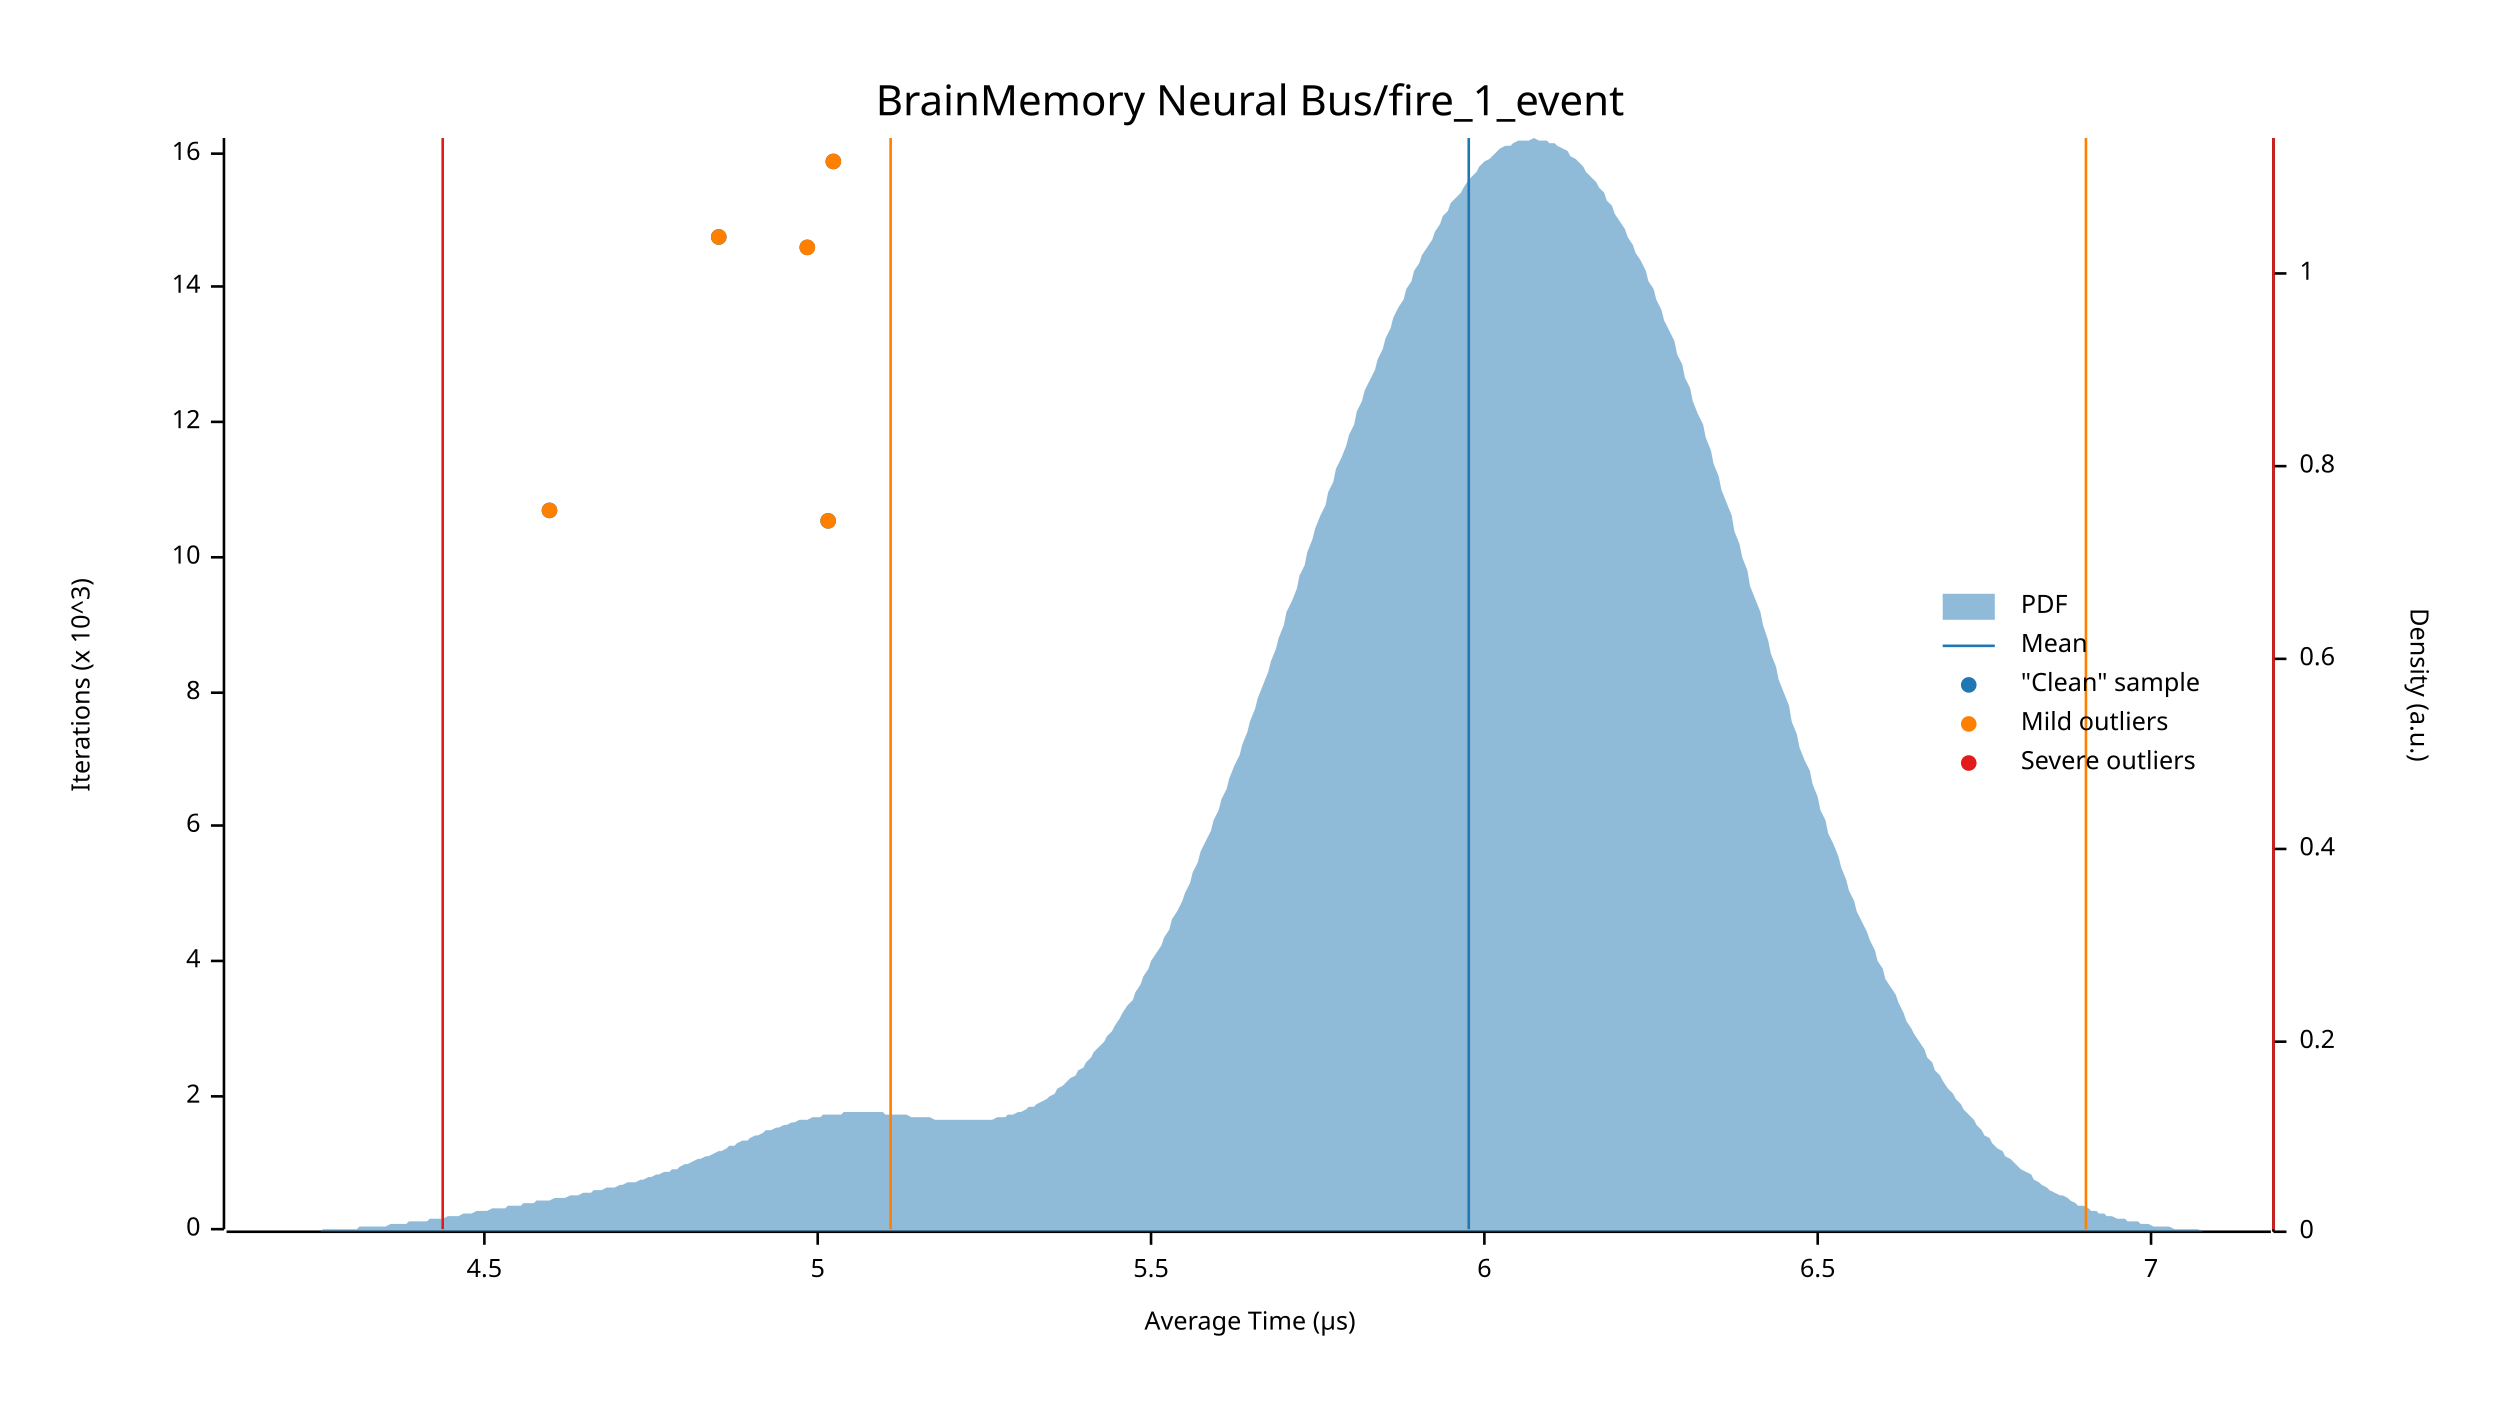
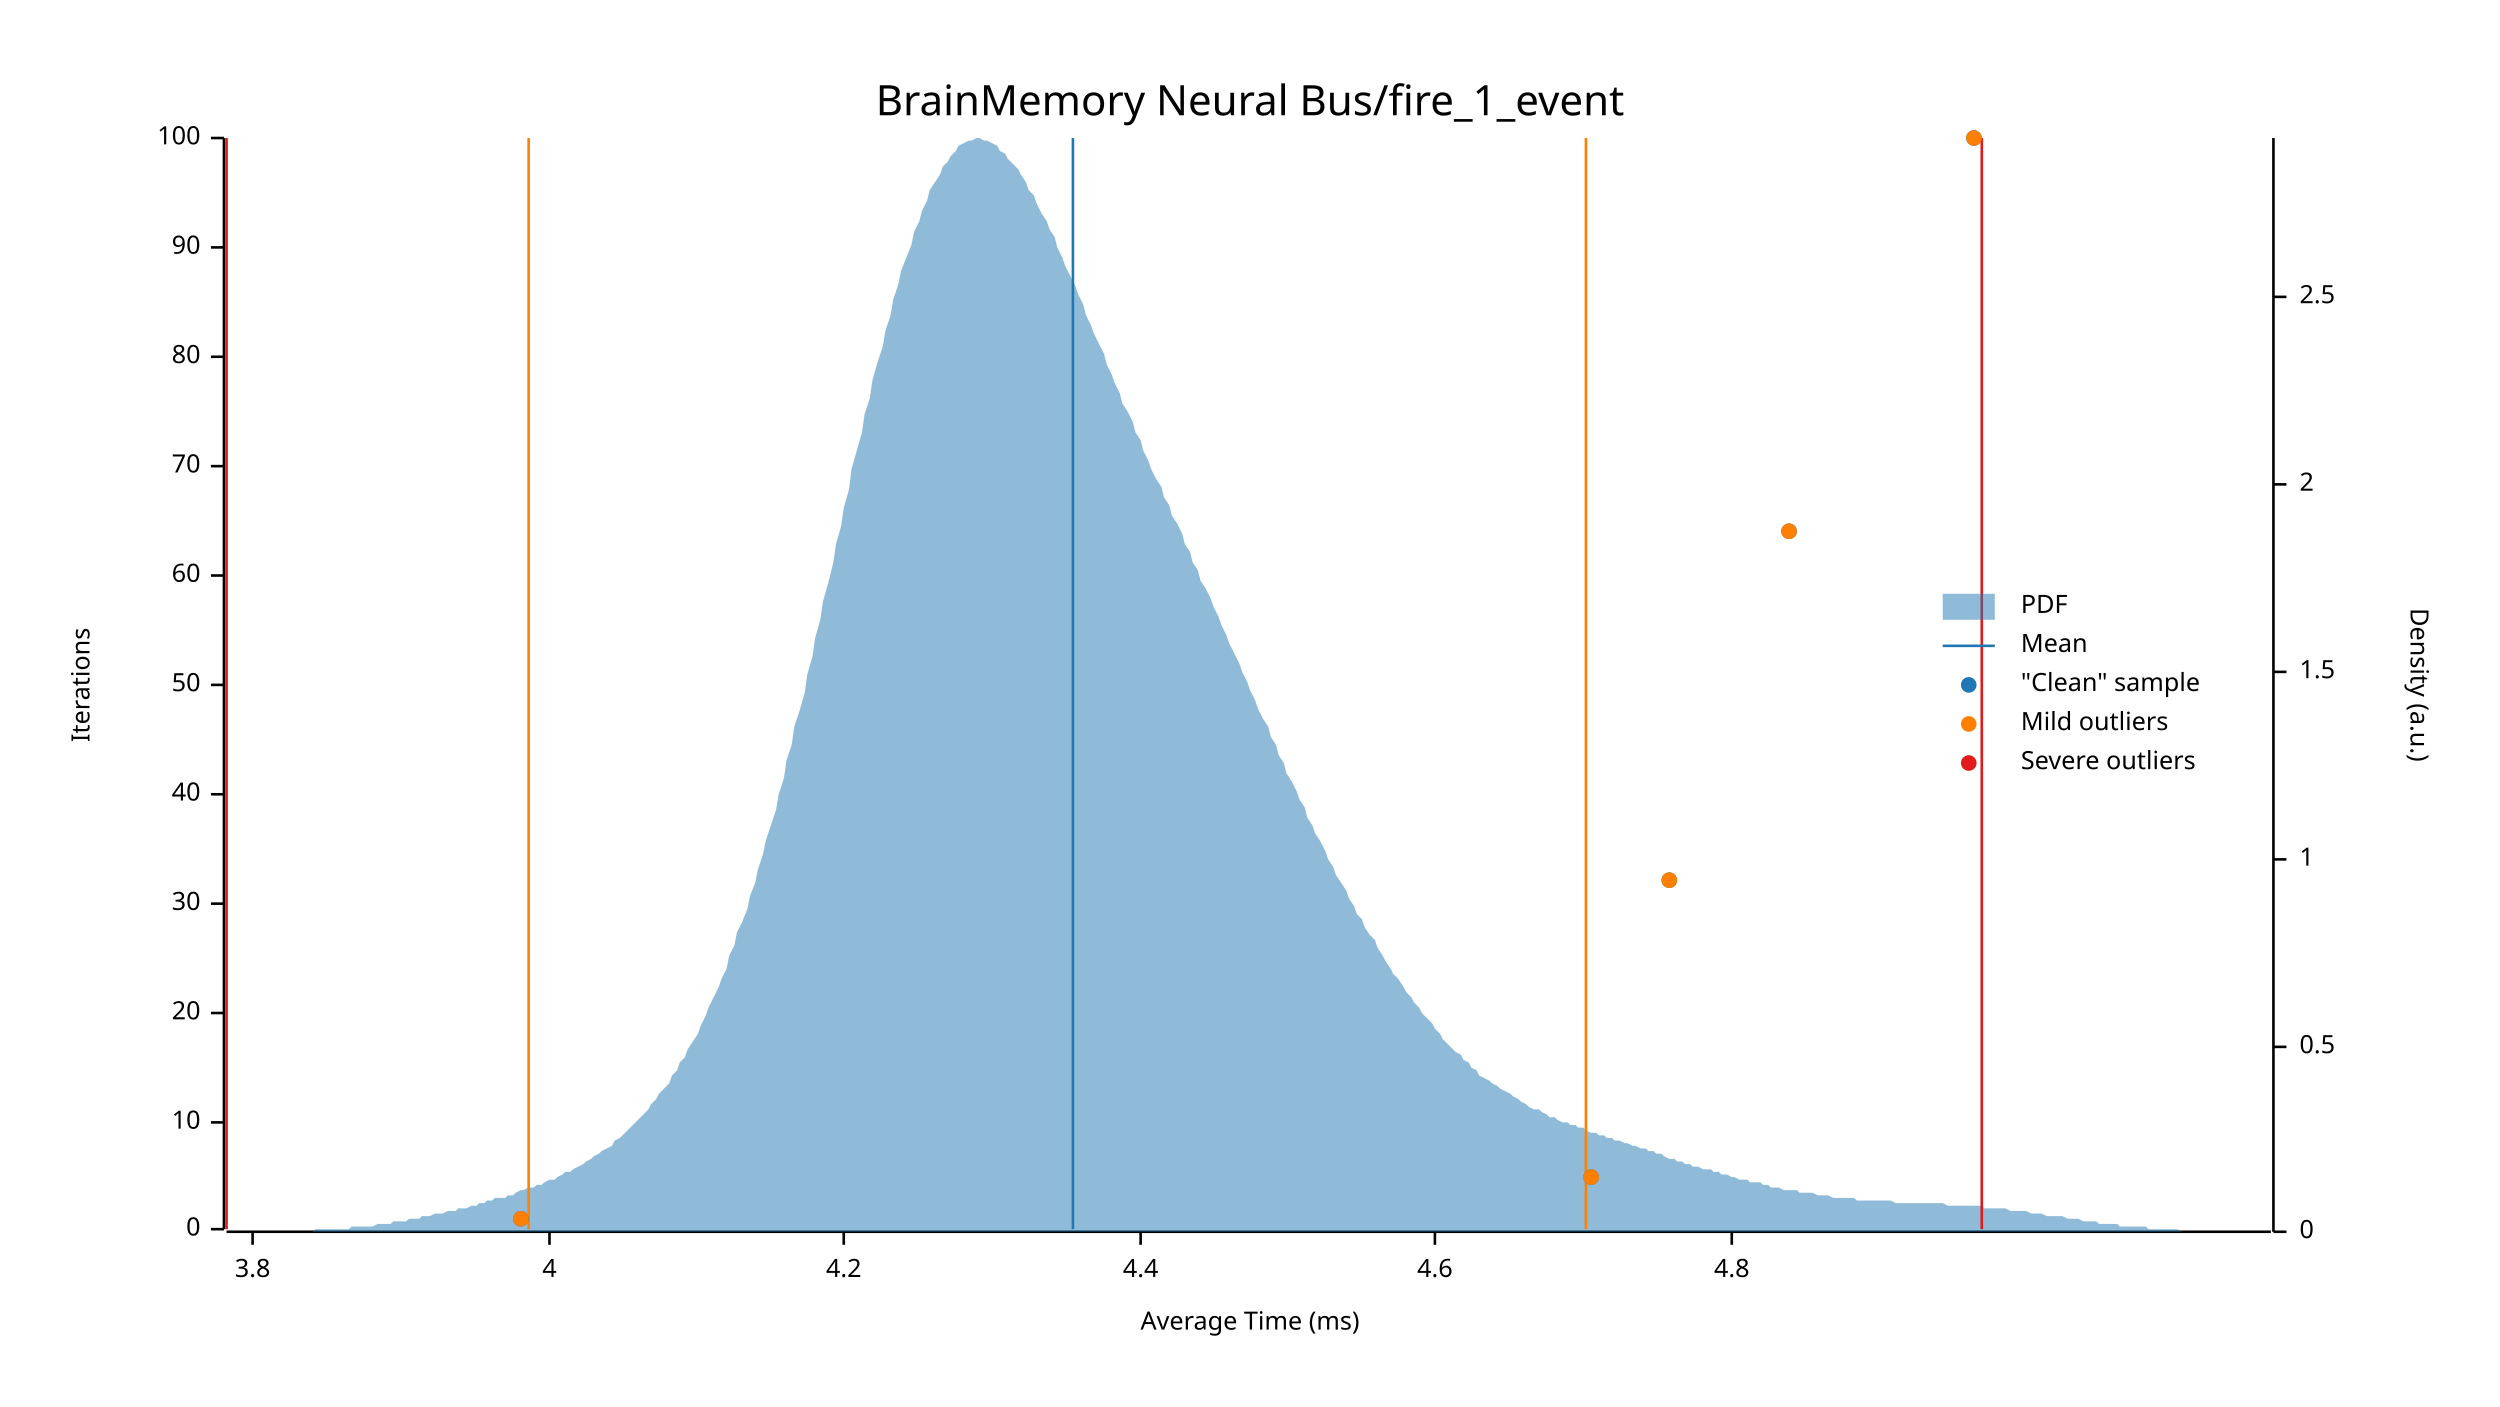
<svg xmlns="http://www.w3.org/2000/svg" width="960" height="540" viewBox="0 0 960 540">
  <text x="480" y="32" dy="0.76em" text-anchor="middle" font-family="sans-serif" font-size="16.129" opacity="1" fill="#000000">
BrainMemory Neural Bus/fire_1_event
</text>
  <text x="27" y="263" dy="0.76em" text-anchor="middle" font-family="sans-serif" font-size="9.677" opacity="1" fill="#000000" transform="rotate(270, 27, 263)">
- Iterations (x 10^3)
+ Iterations
</text>
  <text x="480" y="513" dy="-0.5ex" text-anchor="middle" font-family="sans-serif" font-size="9.677" opacity="1" fill="#000000">
- Average Time (µs)
+ Average Time (ms)
</text>
  <polyline fill="none" opacity="1" stroke="#000000" stroke-width="1" points="86,53 86,472 " />
  <text x="77" y="472" dy="0.5ex" text-anchor="end" font-family="sans-serif" font-size="9.677" opacity="1" fill="#000000">
0
</text>
  <polyline fill="none" opacity="1" stroke="#000000" stroke-width="1" points="81,472 86,472 " />
-   <text x="77" y="421" dy="0.5ex" text-anchor="end" font-family="sans-serif" font-size="9.677" opacity="1" fill="#000000">
- 2
+   <text x="77" y="431" dy="0.5ex" text-anchor="end" font-family="sans-serif" font-size="9.677" opacity="1" fill="#000000">
+ 10
</text>
-   <polyline fill="none" opacity="1" stroke="#000000" stroke-width="1" points="81,421 86,421 " />
-   <text x="77" y="369" dy="0.5ex" text-anchor="end" font-family="sans-serif" font-size="9.677" opacity="1" fill="#000000">
+   <polyline fill="none" opacity="1" stroke="#000000" stroke-width="1" points="81,431 86,431 " />
+   <text x="77" y="389" dy="0.5ex" text-anchor="end" font-family="sans-serif" font-size="9.677" opacity="1" fill="#000000">
+ 20
+ </text>
+   <polyline fill="none" opacity="1" stroke="#000000" stroke-width="1" points="81,389 86,389 " />
+   <text x="77" y="347" dy="0.5ex" text-anchor="end" font-family="sans-serif" font-size="9.677" opacity="1" fill="#000000">
+ 30
+ </text>
+   <polyline fill="none" opacity="1" stroke="#000000" stroke-width="1" points="81,347 86,347 " />
+   <text x="77" y="305" dy="0.5ex" text-anchor="end" font-family="sans-serif" font-size="9.677" opacity="1" fill="#000000">
+ 40
+ </text>
+   <polyline fill="none" opacity="1" stroke="#000000" stroke-width="1" points="81,305 86,305 " />
+   <text x="77" y="263" dy="0.5ex" text-anchor="end" font-family="sans-serif" font-size="9.677" opacity="1" fill="#000000">
+ 50
+ </text>
+   <polyline fill="none" opacity="1" stroke="#000000" stroke-width="1" points="81,263 86,263 " />
+   <text x="77" y="221" dy="0.5ex" text-anchor="end" font-family="sans-serif" font-size="9.677" opacity="1" fill="#000000">
+ 60
+ </text>
+   <polyline fill="none" opacity="1" stroke="#000000" stroke-width="1" points="81,221 86,221 " />
+   <text x="77" y="179" dy="0.5ex" text-anchor="end" font-family="sans-serif" font-size="9.677" opacity="1" fill="#000000">
+ 70
+ </text>
+   <polyline fill="none" opacity="1" stroke="#000000" stroke-width="1" points="81,179 86,179 " />
+   <text x="77" y="137" dy="0.5ex" text-anchor="end" font-family="sans-serif" font-size="9.677" opacity="1" fill="#000000">
+ 80
+ </text>
+   <polyline fill="none" opacity="1" stroke="#000000" stroke-width="1" points="81,137 86,137 " />
+   <text x="77" y="95" dy="0.5ex" text-anchor="end" font-family="sans-serif" font-size="9.677" opacity="1" fill="#000000">
+ 90
+ </text>
+   <polyline fill="none" opacity="1" stroke="#000000" stroke-width="1" points="81,95 86,95 " />
+   <text x="77" y="53" dy="0.5ex" text-anchor="end" font-family="sans-serif" font-size="9.677" opacity="1" fill="#000000">
+ 100
+ </text>
+   <polyline fill="none" opacity="1" stroke="#000000" stroke-width="1" points="81,53 86,53 " />
+   <polyline fill="none" opacity="1" stroke="#000000" stroke-width="1" points="87,473 872,473 " />
+   <text x="97" y="483" dy="0.76em" text-anchor="middle" font-family="sans-serif" font-size="9.677" opacity="1" fill="#000000">
+ 3.8
+ </text>
+   <polyline fill="none" opacity="1" stroke="#000000" stroke-width="1" points="97,473 97,478 " />
+   <text x="211" y="483" dy="0.76em" text-anchor="middle" font-family="sans-serif" font-size="9.677" opacity="1" fill="#000000">
4
</text>
-   <polyline fill="none" opacity="1" stroke="#000000" stroke-width="1" points="81,369 86,369 " />
-   <text x="77" y="317" dy="0.5ex" text-anchor="end" font-family="sans-serif" font-size="9.677" opacity="1" fill="#000000">
- 6
+   <polyline fill="none" opacity="1" stroke="#000000" stroke-width="1" points="211,473 211,478 " />
+   <text x="324" y="483" dy="0.76em" text-anchor="middle" font-family="sans-serif" font-size="9.677" opacity="1" fill="#000000">
+ 4.2
</text>
-   <polyline fill="none" opacity="1" stroke="#000000" stroke-width="1" points="81,317 86,317 " />
-   <text x="77" y="266" dy="0.5ex" text-anchor="end" font-family="sans-serif" font-size="9.677" opacity="1" fill="#000000">
- 8
+   <polyline fill="none" opacity="1" stroke="#000000" stroke-width="1" points="324,473 324,478 " />
+   <text x="438" y="483" dy="0.76em" text-anchor="middle" font-family="sans-serif" font-size="9.677" opacity="1" fill="#000000">
+ 4.4
</text>
-   <polyline fill="none" opacity="1" stroke="#000000" stroke-width="1" points="81,266 86,266 " />
-   <text x="77" y="214" dy="0.5ex" text-anchor="end" font-family="sans-serif" font-size="9.677" opacity="1" fill="#000000">
- 10
+   <polyline fill="none" opacity="1" stroke="#000000" stroke-width="1" points="438,473 438,478 " />
+   <text x="551" y="483" dy="0.76em" text-anchor="middle" font-family="sans-serif" font-size="9.677" opacity="1" fill="#000000">
+ 4.6
</text>
-   <polyline fill="none" opacity="1" stroke="#000000" stroke-width="1" points="81,214 86,214 " />
-   <text x="77" y="162" dy="0.5ex" text-anchor="end" font-family="sans-serif" font-size="9.677" opacity="1" fill="#000000">
- 12
+   <polyline fill="none" opacity="1" stroke="#000000" stroke-width="1" points="551,473 551,478 " />
+   <text x="665" y="483" dy="0.76em" text-anchor="middle" font-family="sans-serif" font-size="9.677" opacity="1" fill="#000000">
+ 4.8
</text>
-   <polyline fill="none" opacity="1" stroke="#000000" stroke-width="1" points="81,162 86,162 " />
-   <text x="77" y="110" dy="0.5ex" text-anchor="end" font-family="sans-serif" font-size="9.677" opacity="1" fill="#000000">
- 14
- </text>
-   <polyline fill="none" opacity="1" stroke="#000000" stroke-width="1" points="81,110 86,110 " />
-   <text x="77" y="59" dy="0.5ex" text-anchor="end" font-family="sans-serif" font-size="9.677" opacity="1" fill="#000000">
- 16
- </text>
-   <polyline fill="none" opacity="1" stroke="#000000" stroke-width="1" points="81,59 86,59 " />
-   <polyline fill="none" opacity="1" stroke="#000000" stroke-width="1" points="87,473 872,473 " />
-   <text x="186" y="483" dy="0.76em" text-anchor="middle" font-family="sans-serif" font-size="9.677" opacity="1" fill="#000000">
- 4.5
- </text>
-   <polyline fill="none" opacity="1" stroke="#000000" stroke-width="1" points="186,473 186,478 " />
-   <text x="314" y="483" dy="0.76em" text-anchor="middle" font-family="sans-serif" font-size="9.677" opacity="1" fill="#000000">
- 5
- </text>
-   <polyline fill="none" opacity="1" stroke="#000000" stroke-width="1" points="314,473 314,478 " />
-   <text x="442" y="483" dy="0.76em" text-anchor="middle" font-family="sans-serif" font-size="9.677" opacity="1" fill="#000000">
- 5.5
- </text>
-   <polyline fill="none" opacity="1" stroke="#000000" stroke-width="1" points="442,473 442,478 " />
-   <text x="570" y="483" dy="0.76em" text-anchor="middle" font-family="sans-serif" font-size="9.677" opacity="1" fill="#000000">
- 6
- </text>
-   <polyline fill="none" opacity="1" stroke="#000000" stroke-width="1" points="570,473 570,478 " />
-   <text x="698" y="483" dy="0.76em" text-anchor="middle" font-family="sans-serif" font-size="9.677" opacity="1" fill="#000000">
- 6.5
- </text>
-   <polyline fill="none" opacity="1" stroke="#000000" stroke-width="1" points="698,473 698,478 " />
-   <text x="826" y="483" dy="0.76em" text-anchor="middle" font-family="sans-serif" font-size="9.677" opacity="1" fill="#000000">
- 7
- </text>
-   <polyline fill="none" opacity="1" stroke="#000000" stroke-width="1" points="826,473 826,478 " />
+   <polyline fill="none" opacity="1" stroke="#000000" stroke-width="1" points="665,473 665,478 " />
  <text x="933" y="263" dy="0.76em" text-anchor="middle" font-family="sans-serif" font-size="9.677" opacity="1" fill="#000000" transform="rotate(90, 933, 263)">
Density (a.u.)
</text>
  <polyline fill="none" opacity="1" stroke="#000000" stroke-width="1" points="873,53 873,473 " />
  <text x="883" y="473" dy="0.5ex" text-anchor="start" font-family="sans-serif" font-size="9.677" opacity="1" fill="#000000">
0
</text>
  <polyline fill="none" opacity="1" stroke="#000000" stroke-width="1" points="873,473 878,473 " />
-   <text x="883" y="400" dy="0.5ex" text-anchor="start" font-family="sans-serif" font-size="9.677" opacity="1" fill="#000000">
- 0.2
+   <text x="883" y="402" dy="0.5ex" text-anchor="start" font-family="sans-serif" font-size="9.677" opacity="1" fill="#000000">
+ 0.5
</text>
-   <polyline fill="none" opacity="1" stroke="#000000" stroke-width="1" points="873,400 878,400 " />
-   <text x="883" y="326" dy="0.5ex" text-anchor="start" font-family="sans-serif" font-size="9.677" opacity="1" fill="#000000">
- 0.4
- </text>
-   <polyline fill="none" opacity="1" stroke="#000000" stroke-width="1" points="873,326 878,326 " />
-   <text x="883" y="253" dy="0.5ex" text-anchor="start" font-family="sans-serif" font-size="9.677" opacity="1" fill="#000000">
- 0.6
- </text>
-   <polyline fill="none" opacity="1" stroke="#000000" stroke-width="1" points="873,253 878,253 " />
-   <text x="883" y="179" dy="0.5ex" text-anchor="start" font-family="sans-serif" font-size="9.677" opacity="1" fill="#000000">
- 0.8
- </text>
-   <polyline fill="none" opacity="1" stroke="#000000" stroke-width="1" points="873,179 878,179 " />
-   <text x="883" y="105" dy="0.5ex" text-anchor="start" font-family="sans-serif" font-size="9.677" opacity="1" fill="#000000">
+   <polyline fill="none" opacity="1" stroke="#000000" stroke-width="1" points="873,402 878,402 " />
+   <text x="883" y="330" dy="0.5ex" text-anchor="start" font-family="sans-serif" font-size="9.677" opacity="1" fill="#000000">
1
</text>
-   <polyline fill="none" opacity="1" stroke="#000000" stroke-width="1" points="873,105 878,105 " />
-   <polygon opacity="0.5" fill="#1F78B4" points="87,473 88,473 90,473 91,473 93,473 94,473 96,473 98,473 99,473 101,473 102,473 104,473 105,473 107,473 109,473 110,473 112,473 113,473 115,473 116,473 118,473 120,473 121,473 123,473 124,472 126,472 127,472 129,472 131,472 132,472 134,472 135,472 137,472 138,471 140,471 142,471 143,471 145,471 146,471 148,471 150,470 151,470 153,470 154,470 156,470 157,469 159,469 161,469 162,469 164,469 165,468 167,468 168,468 170,468 172,467 173,467 175,467 176,467 178,466 179,466 181,466 183,465 184,465 186,465 187,465 189,464 190,464 192,464 194,464 195,463 197,463 198,463 200,463 201,462 203,462 205,462 206,461 208,461 209,461 211,461 213,460 214,460 216,460 217,460 219,459 220,459 222,459 224,458 225,458 227,458 228,457 230,457 231,457 233,456 235,456 236,456 238,455 239,455 241,454 242,454 244,454 246,453 247,453 249,452 250,452 252,451 253,451 255,450 257,450 258,449 260,449 261,448 263,447 264,447 266,446 268,445 269,445 271,444 272,444 274,443 276,442 277,442 279,441 280,440 282,440 283,439 285,438 287,438 288,437 290,436 291,436 293,435 294,434 296,434 298,433 299,433 301,432 302,432 304,431 305,431 307,430 309,430 310,430 312,429 313,429 315,429 316,428 318,428 320,428 321,428 323,428 324,427 326,427 327,427 329,427 331,427 332,427 334,427 335,427 337,427 339,427 340,428 342,428 343,428 345,428 346,428 348,428 350,429 351,429 353,429 354,429 356,429 357,429 359,430 361,430 362,430 364,430 365,430 367,430 368,430 370,430 372,430 373,430 375,430 376,430 378,430 379,430 381,430 383,429 384,429 386,429 387,428 389,428 391,427 392,427 394,426 395,425 397,425 398,424 400,423 402,422 403,421 405,420 406,418 408,417 409,416 411,414 413,413 414,411 416,410 417,408 419,406 420,404 422,402 424,400 425,398 427,396 428,394 430,391 431,389 433,386 435,384 436,381 438,378 439,375 441,372 442,369 444,366 446,363 447,360 449,357 450,353 452,350 454,346 455,343 457,339 458,335 460,331 461,327 463,323 465,319 466,315 468,311 469,307 471,303 472,299 474,294 476,290 477,286 479,281 480,277 482,272 483,268 485,263 487,258 488,254 490,249 491,245 493,240 494,235 496,231 498,226 499,221 501,217 502,212 504,207 505,203 507,198 509,194 510,189 512,185 513,180 515,176 517,171 518,167 520,163 521,158 523,154 524,150 526,146 528,142 529,138 531,134 532,130 534,126 535,122 537,118 539,115 540,111 542,108 543,104 545,101 546,98 548,95 550,92 551,89 553,86 554,83 556,81 557,78 559,76 561,74 562,72 564,69 565,68 567,66 568,64 570,62 572,61 573,60 575,58 576,57 578,56 580,56 581,55 583,54 584,54 586,54 587,54 589,53 591,54 592,54 594,54 595,55 597,55 598,56 600,57 602,58 603,60 605,61 606,62 608,64 609,66 611,68 613,70 614,72 616,74 617,77 619,79 620,82 622,85 624,88 625,91 627,94 628,97 630,100 632,104 633,108 635,111 636,115 638,119 639,123 641,127 643,131 644,136 646,140 647,145 649,149 650,154 652,159 654,163 655,168 657,173 658,178 660,183 661,188 663,193 665,198 666,204 668,209 669,214 671,219 672,225 674,230 676,235 677,240 679,246 680,251 682,256 683,261 685,266 687,271 688,277 690,282 691,287 693,292 695,296 696,301 698,306 699,311 701,315 702,320 704,324 706,329 707,333 709,338 710,342 712,346 713,350 715,354 717,358 718,361 720,365 721,369 723,372 724,376 726,379 728,382 729,385 731,389 732,392 734,395 735,397 737,400 739,403 740,406 742,408 743,411 745,413 746,415 748,418 750,420 751,422 753,424 754,426 756,428 758,430 759,432 761,434 762,436 764,437 765,439 767,441 769,442 770,444 772,445 773,446 775,448 776,449 778,450 780,451 781,453 783,454 784,455 786,456 787,457 789,458 791,459 792,459 794,460 795,461 797,462 798,463 800,463 802,464 803,465 805,465 806,466 808,466 809,467 811,467 813,468 814,468 816,468 817,469 819,469 821,469 822,470 824,470 825,470 827,471 828,471 830,471 832,471 833,471 835,472 836,472 838,472 839,472 841,472 843,472 844,472 846,473 847,473 849,473 850,473 852,473 854,473 855,473 857,473 858,473 860,473 861,473 863,473 865,473 866,473 868,473 869,473 871,473 873,473 873,473 87,473 " />
-   <polyline fill="none" opacity="1" stroke="#1F78B4" stroke-width="1" points="564,472 564,53 " />
-   <polyline fill="none" opacity="1" stroke="#FF7F00" stroke-width="1" points="342,472 342,53 " />
-   <polyline fill="none" opacity="1" stroke="#FF7F00" stroke-width="1" points="801,472 801,53 " />
-   <polyline fill="none" opacity="1" stroke="#E31A1C" stroke-width="1" points="170,472 170,53 " />
-   <polyline fill="none" opacity="1" stroke="#E31A1C" stroke-width="1" points="873,472 873,53 " />
-   <circle cx="318" cy="200" r="3" opacity="1" fill="#1F78B4" stroke="none" stroke-width="1" />
-   <circle cx="211" cy="196" r="3" opacity="1" fill="#1F78B4" stroke="none" stroke-width="1" />
-   <circle cx="310" cy="95" r="3" opacity="1" fill="#1F78B4" stroke="none" stroke-width="1" />
-   <circle cx="276" cy="91" r="3" opacity="1" fill="#1F78B4" stroke="none" stroke-width="1" />
-   <circle cx="320" cy="62" r="3" opacity="1" fill="#1F78B4" stroke="none" stroke-width="1" />
-   <circle cx="318" cy="200" r="3" opacity="1" fill="#FF7F00" stroke="none" stroke-width="1" />
-   <circle cx="211" cy="196" r="3" opacity="1" fill="#FF7F00" stroke="none" stroke-width="1" />
-   <circle cx="310" cy="95" r="3" opacity="1" fill="#FF7F00" stroke="none" stroke-width="1" />
-   <circle cx="276" cy="91" r="3" opacity="1" fill="#FF7F00" stroke="none" stroke-width="1" />
-   <circle cx="320" cy="62" r="3" opacity="1" fill="#FF7F00" stroke="none" stroke-width="1" />
+   <polyline fill="none" opacity="1" stroke="#000000" stroke-width="1" points="873,330 878,330 " />
+   <text x="883" y="258" dy="0.5ex" text-anchor="start" font-family="sans-serif" font-size="9.677" opacity="1" fill="#000000">
+ 1.5
+ </text>
+   <polyline fill="none" opacity="1" stroke="#000000" stroke-width="1" points="873,258 878,258 " />
+   <text x="883" y="186" dy="0.5ex" text-anchor="start" font-family="sans-serif" font-size="9.677" opacity="1" fill="#000000">
+ 2
+ </text>
+   <polyline fill="none" opacity="1" stroke="#000000" stroke-width="1" points="873,186 878,186 " />
+   <text x="883" y="114" dy="0.5ex" text-anchor="start" font-family="sans-serif" font-size="9.677" opacity="1" fill="#000000">
+ 2.5
+ </text>
+   <polyline fill="none" opacity="1" stroke="#000000" stroke-width="1" points="873,114 878,114 " />
+   <polygon opacity="0.5" fill="#1F78B4" points="87,473 88,473 90,473 91,473 93,473 94,473 96,473 98,473 99,473 101,473 102,473 104,473 105,473 107,473 109,473 110,473 112,473 113,473 115,473 116,473 118,473 120,473 121,472 123,472 124,472 126,472 127,472 129,472 131,472 132,472 134,472 135,471 137,471 138,471 140,471 142,471 143,471 145,470 146,470 148,470 150,470 151,469 153,469 154,469 156,469 157,468 159,468 161,468 162,467 164,467 165,467 167,466 168,466 170,466 172,465 173,465 175,465 176,464 178,464 179,464 181,463 183,463 184,462 186,462 187,461 189,461 190,460 192,460 194,460 195,459 197,459 198,458 200,457 201,457 203,456 205,456 206,455 208,455 209,454 211,453 213,453 214,452 216,451 217,450 219,450 220,449 222,448 224,447 225,446 227,445 228,444 230,443 231,442 233,441 235,440 236,438 238,437 239,436 241,434 242,433 244,431 246,429 247,428 249,426 250,424 252,422 253,420 255,418 257,416 258,413 260,411 261,408 263,406 264,403 266,400 268,397 269,394 271,390 272,387 274,383 276,379 277,376 279,372 280,367 282,363 283,358 285,354 287,349 288,344 290,339 291,334 293,328 294,323 296,317 298,311 299,305 301,299 302,292 304,286 305,279 307,273 309,266 310,259 312,252 313,245 315,238 316,231 318,224 320,216 321,209 323,202 324,195 326,188 327,180 329,173 331,166 332,159 334,153 335,146 337,139 339,133 340,127 342,121 343,115 345,109 346,104 348,99 350,94 351,89 353,85 354,81 356,77 357,73 359,70 361,67 362,64 364,62 365,60 367,58 368,56 370,55 372,54 373,54 375,53 376,53 378,54 379,54 381,55 383,56 384,58 386,59 387,61 389,63 391,65 392,67 394,70 395,73 397,75 398,78 400,82 402,85 403,88 405,91 406,95 408,99 409,102 411,106 413,110 414,113 416,117 417,121 419,125 420,128 422,132 424,136 425,140 427,144 428,147 430,151 431,155 433,158 435,162 436,166 438,169 439,173 441,177 442,180 444,184 446,187 447,191 449,194 450,198 452,201 454,205 455,209 457,212 458,216 460,219 461,223 463,226 465,230 466,233 468,237 469,240 471,244 472,247 474,251 476,255 477,258 479,262 480,265 482,269 483,272 485,276 487,279 488,283 490,286 491,290 493,293 494,297 496,300 498,304 499,307 501,310 502,314 504,317 505,320 507,323 509,327 510,330 512,333 513,336 515,339 517,342 518,345 520,348 521,351 523,353 524,356 526,359 528,361 529,364 531,367 532,369 534,372 535,374 537,376 539,379 540,381 542,383 543,385 545,387 546,389 548,391 550,393 551,395 553,397 554,399 556,401 557,402 559,404 561,405 562,407 564,408 565,410 567,411 568,413 570,414 572,415 573,416 575,417 576,418 578,419 580,420 581,421 583,422 584,423 586,424 587,425 589,426 591,426 592,427 594,428 595,429 597,429 598,430 600,431 602,431 603,432 605,432 606,433 608,433 609,434 611,435 613,435 614,436 616,436 617,437 619,437 620,438 622,438 624,439 625,439 627,440 628,440 630,441 632,441 633,442 635,442 636,443 638,443 639,444 641,445 643,445 644,446 646,446 647,447 649,447 650,448 652,448 654,449 655,449 657,449 658,450 660,450 661,451 663,451 665,452 666,452 668,453 669,453 671,453 672,454 674,454 676,454 677,455 679,455 680,456 682,456 683,456 685,457 687,457 688,457 690,457 691,458 693,458 695,458 696,458 698,459 699,459 701,459 702,459 704,460 706,460 707,460 709,460 710,460 712,460 713,461 715,461 717,461 718,461 720,461 721,461 723,461 724,461 726,461 728,462 729,462 731,462 732,462 734,462 735,462 737,462 739,462 740,462 742,462 743,462 745,462 746,462 748,463 750,463 751,463 753,463 754,463 756,463 758,463 759,463 761,463 762,464 764,464 765,464 767,464 769,464 770,464 772,465 773,465 775,465 776,465 778,465 780,466 781,466 783,466 784,466 786,467 787,467 789,467 791,467 792,467 794,468 795,468 797,468 798,468 800,469 802,469 803,469 805,469 806,470 808,470 809,470 811,470 813,470 814,471 816,471 817,471 819,471 821,471 822,471 824,471 825,472 827,472 828,472 830,472 832,472 833,472 835,472 836,472 838,473 839,473 841,473 843,473 844,473 846,473 847,473 849,473 850,473 852,473 854,473 855,473 857,473 858,473 860,473 861,473 863,473 865,473 866,473 868,473 869,473 871,473 873,473 873,473 87,473 " />
+   <polyline fill="none" opacity="1" stroke="#1F78B4" stroke-width="1" points="412,472 412,53 " />
+   <polyline fill="none" opacity="1" stroke="#FF7F00" stroke-width="1" points="203,472 203,53 " />
+   <polyline fill="none" opacity="1" stroke="#FF7F00" stroke-width="1" points="609,472 609,53 " />
+   <polyline fill="none" opacity="1" stroke="#E31A1C" stroke-width="1" points="87,472 87,53 " />
+   <polyline fill="none" opacity="1" stroke="#E31A1C" stroke-width="1" points="761,472 761,53 " />
+   <circle cx="200" cy="468" r="3" opacity="1" fill="#1F78B4" stroke="none" stroke-width="1" />
+   <circle cx="611" cy="452" r="3" opacity="1" fill="#1F78B4" stroke="none" stroke-width="1" />
+   <circle cx="641" cy="338" r="3" opacity="1" fill="#1F78B4" stroke="none" stroke-width="1" />
+   <circle cx="687" cy="204" r="3" opacity="1" fill="#1F78B4" stroke="none" stroke-width="1" />
+   <circle cx="758" cy="53" r="3" opacity="1" fill="#1F78B4" stroke="none" stroke-width="1" />
+   <circle cx="200" cy="468" r="3" opacity="1" fill="#FF7F00" stroke="none" stroke-width="1" />
+   <circle cx="611" cy="452" r="3" opacity="1" fill="#FF7F00" stroke="none" stroke-width="1" />
+   <circle cx="641" cy="338" r="3" opacity="1" fill="#FF7F00" stroke="none" stroke-width="1" />
+   <circle cx="687" cy="204" r="3" opacity="1" fill="#FF7F00" stroke="none" stroke-width="1" />
+   <circle cx="758" cy="53" r="3" opacity="1" fill="#FF7F00" stroke="none" stroke-width="1" />
  <text x="776" y="228" dy="0.76em" text-anchor="start" font-family="sans-serif" font-size="9.677" opacity="1" fill="#000000">
PDF
</text>
  <text x="776" y="243" dy="0.76em" text-anchor="start" font-family="sans-serif" font-size="9.677" opacity="1" fill="#000000">
Mean
</text>
  <text x="776" y="258" dy="0.76em" text-anchor="start" font-family="sans-serif" font-size="9.677" opacity="1" fill="#000000">
"Clean" sample
</text>
  <text x="776" y="273" dy="0.76em" text-anchor="start" font-family="sans-serif" font-size="9.677" opacity="1" fill="#000000">
Mild outliers
</text>
  <text x="776" y="288" dy="0.76em" text-anchor="start" font-family="sans-serif" font-size="9.677" opacity="1" fill="#000000">
Severe outliers
</text>
  <rect x="746" y="228" width="20" height="10" opacity="0.5" fill="#1F78B4" stroke="none" />
  <polyline fill="none" opacity="1" stroke="#1F78B4" stroke-width="1" points="746,248 766,248 " />
  <circle cx="756" cy="263" r="3" opacity="1" fill="#1F78B4" stroke="none" stroke-width="1" />
  <circle cx="756" cy="278" r="3" opacity="1" fill="#FF7F00" stroke="none" stroke-width="1" />
  <circle cx="756" cy="293" r="3" opacity="1" fill="#E31A1C" stroke="none" stroke-width="1" />
</svg>
